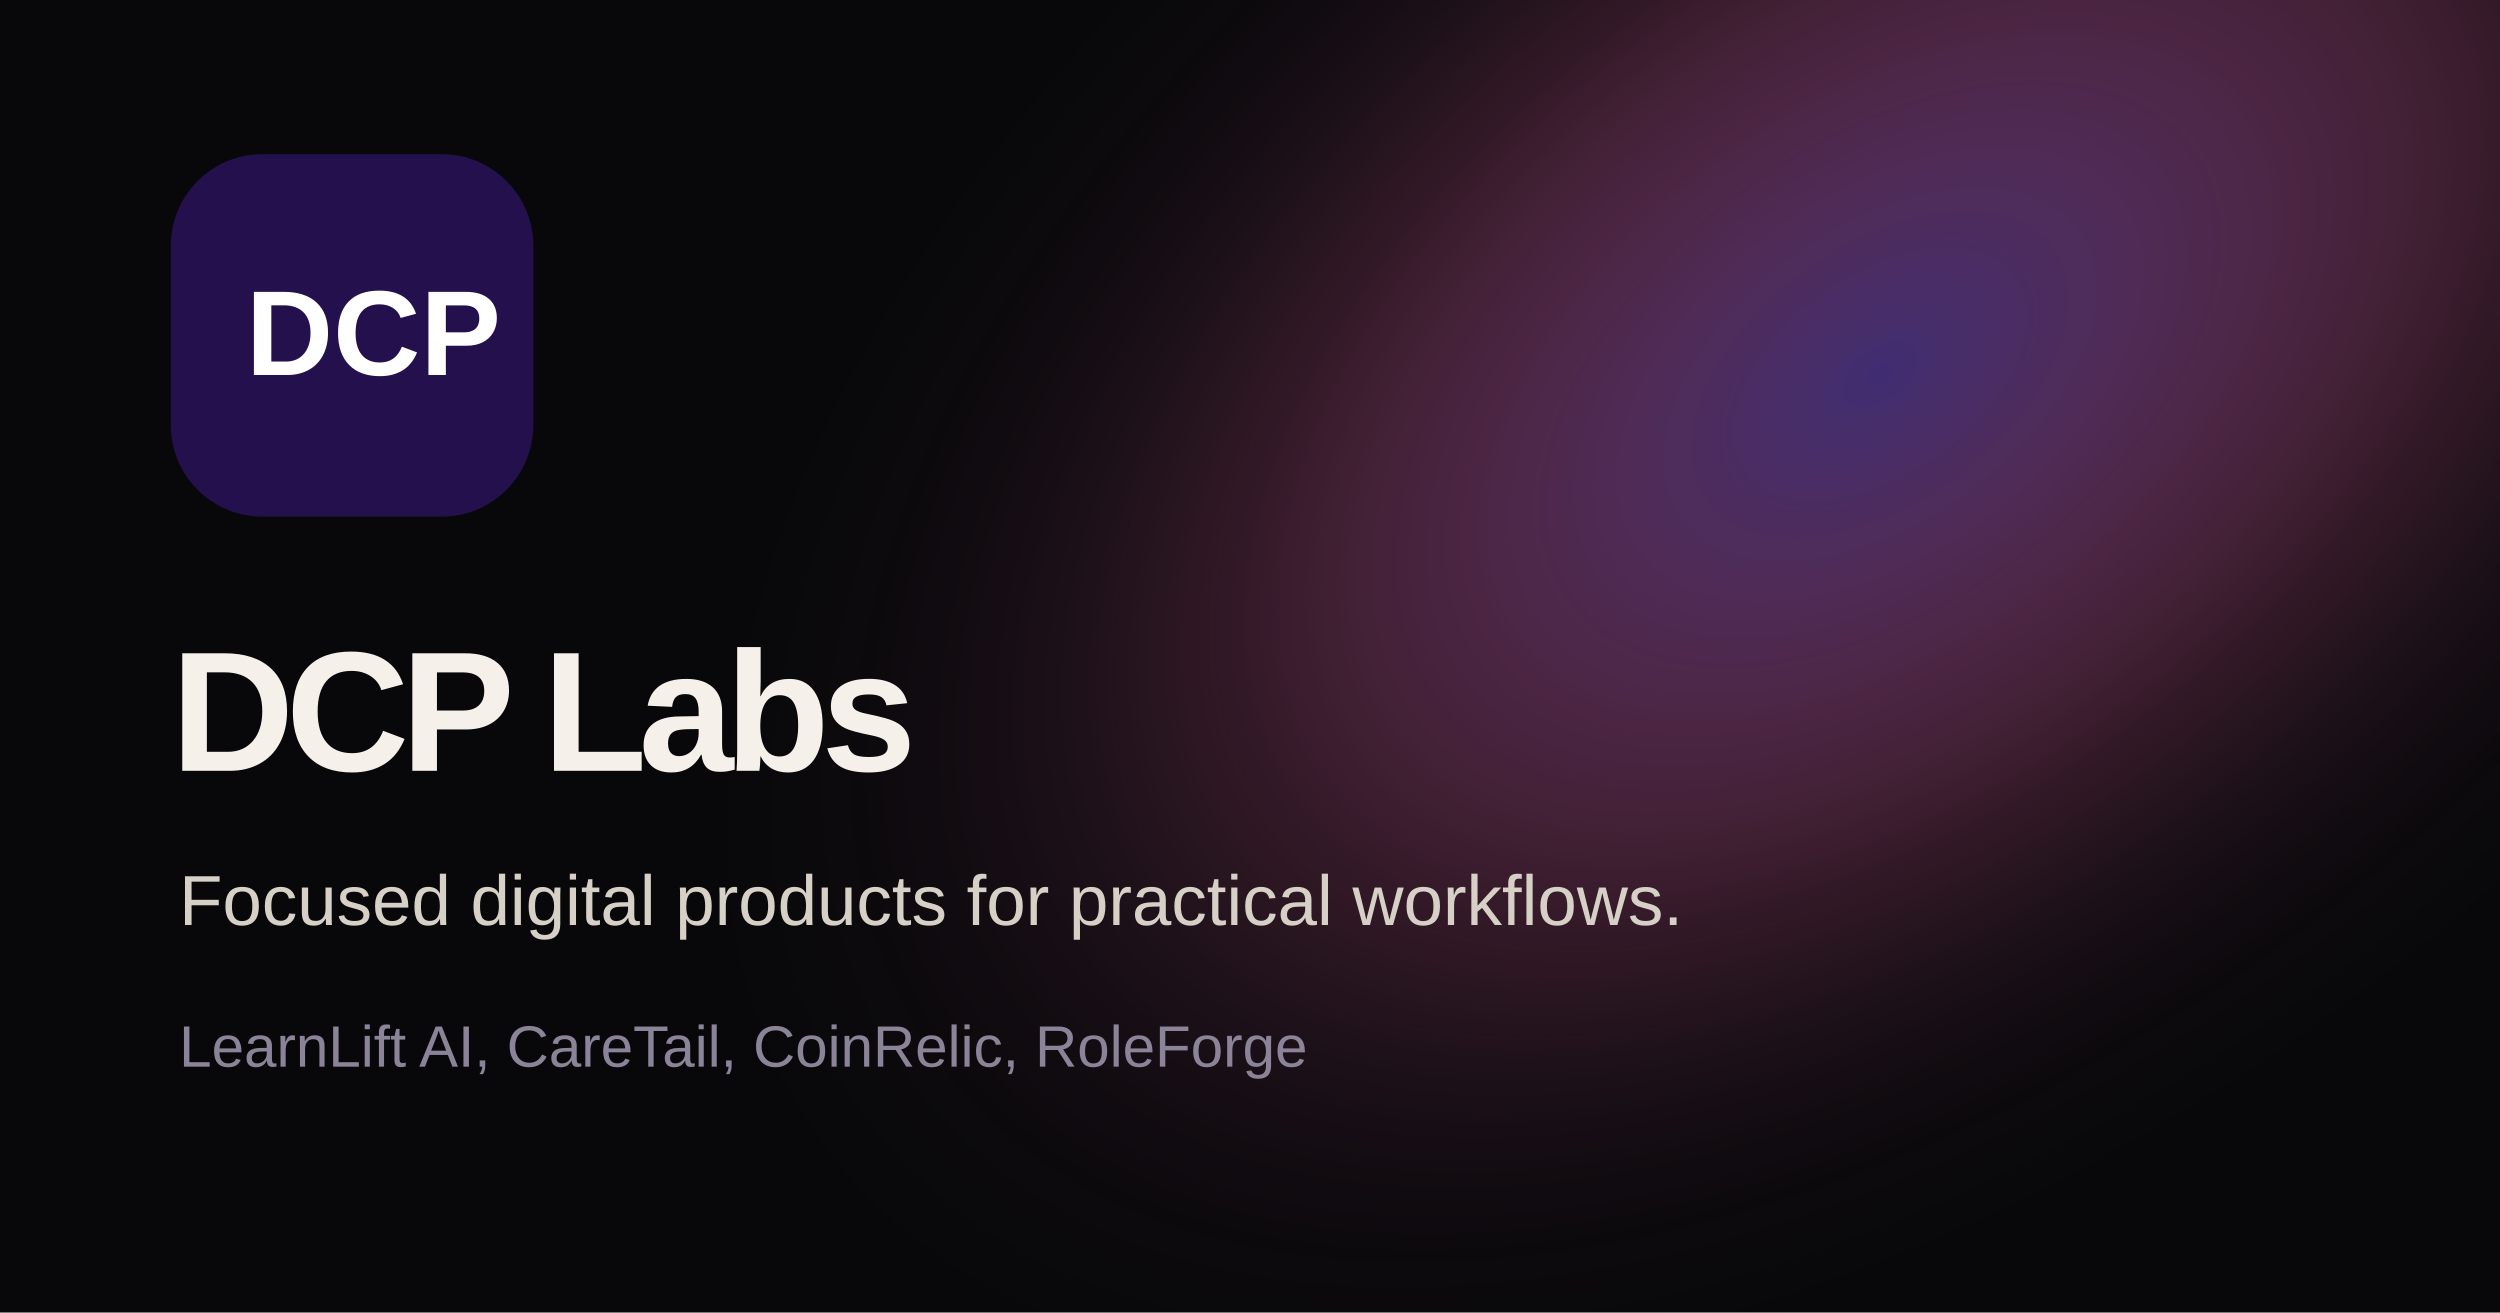
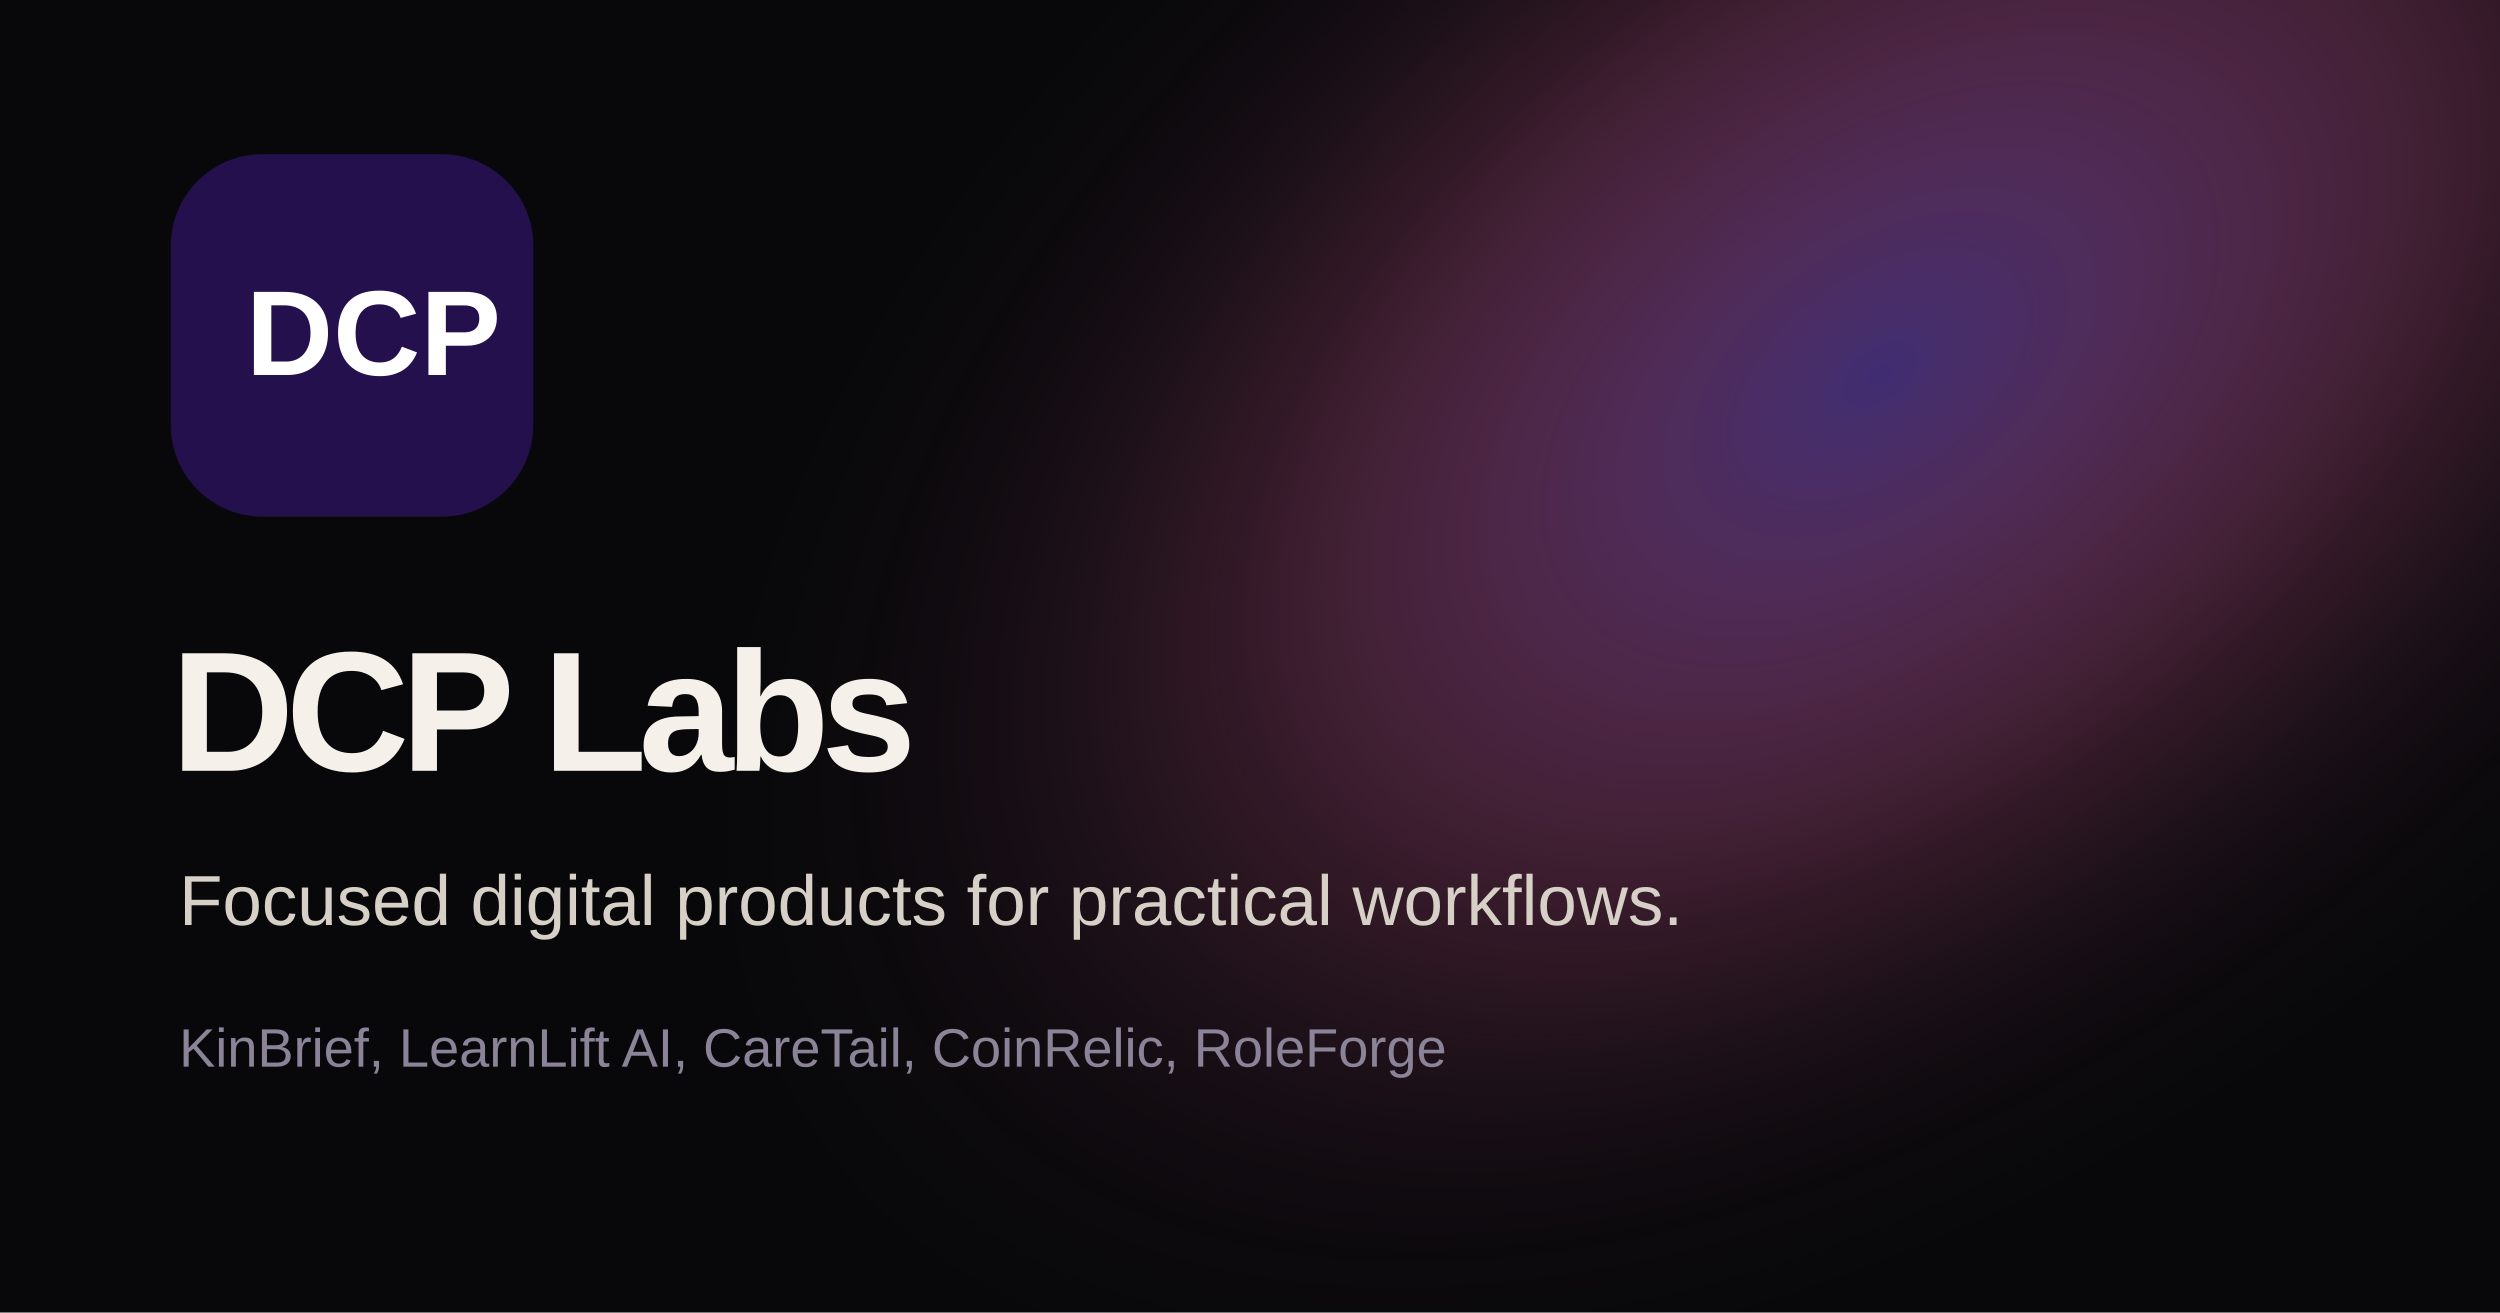
<svg xmlns="http://www.w3.org/2000/svg" width="1200" height="630" viewBox="0 0 1200 630" fill="none">
  <rect width="1200" height="630" fill="#08080A" />
  <rect width="1200" height="630" fill="url(#bg)" />
  <rect x="82" y="74" width="174" height="174" rx="44" fill="#24104D" />
  <text x="118" y="180" fill="white" font-family="Arial, Helvetica, sans-serif" font-size="58" font-weight="800">DCP</text>
  <text x="82" y="370" fill="#F5F1EA" font-family="Arial, Helvetica, sans-serif" font-size="82" font-weight="800" letter-spacing="-4">DCP Labs</text>
  <text x="86" y="444" fill="#D6D0C7" font-family="Arial, Helvetica, sans-serif" font-size="34">Focused digital products for practical workflows.</text>
-   <text x="86" y="512" fill="#8B8498" font-family="Arial, Helvetica, sans-serif" font-size="28">LearnLift AI, CareTail, CoinRelic, RoleForge</text>
+   <text x="86" y="512" fill="#8B8498" font-family="Arial, Helvetica, sans-serif" font-size="26">KinBrief, LearnLift AI, CareTail, CoinRelic, RoleForge</text>
  <defs>
    <radialGradient id="bg" cx="0" cy="0" r="1" gradientUnits="userSpaceOnUse" gradientTransform="translate(900 180) rotate(144) scale(650 390)">
      <stop stop-color="#553C9A" stop-opacity=".72" />
      <stop offset=".52" stop-color="#ED64A6" stop-opacity=".20" />
      <stop offset="1" stop-color="#08080A" stop-opacity="0" />
    </radialGradient>
  </defs>
</svg>
